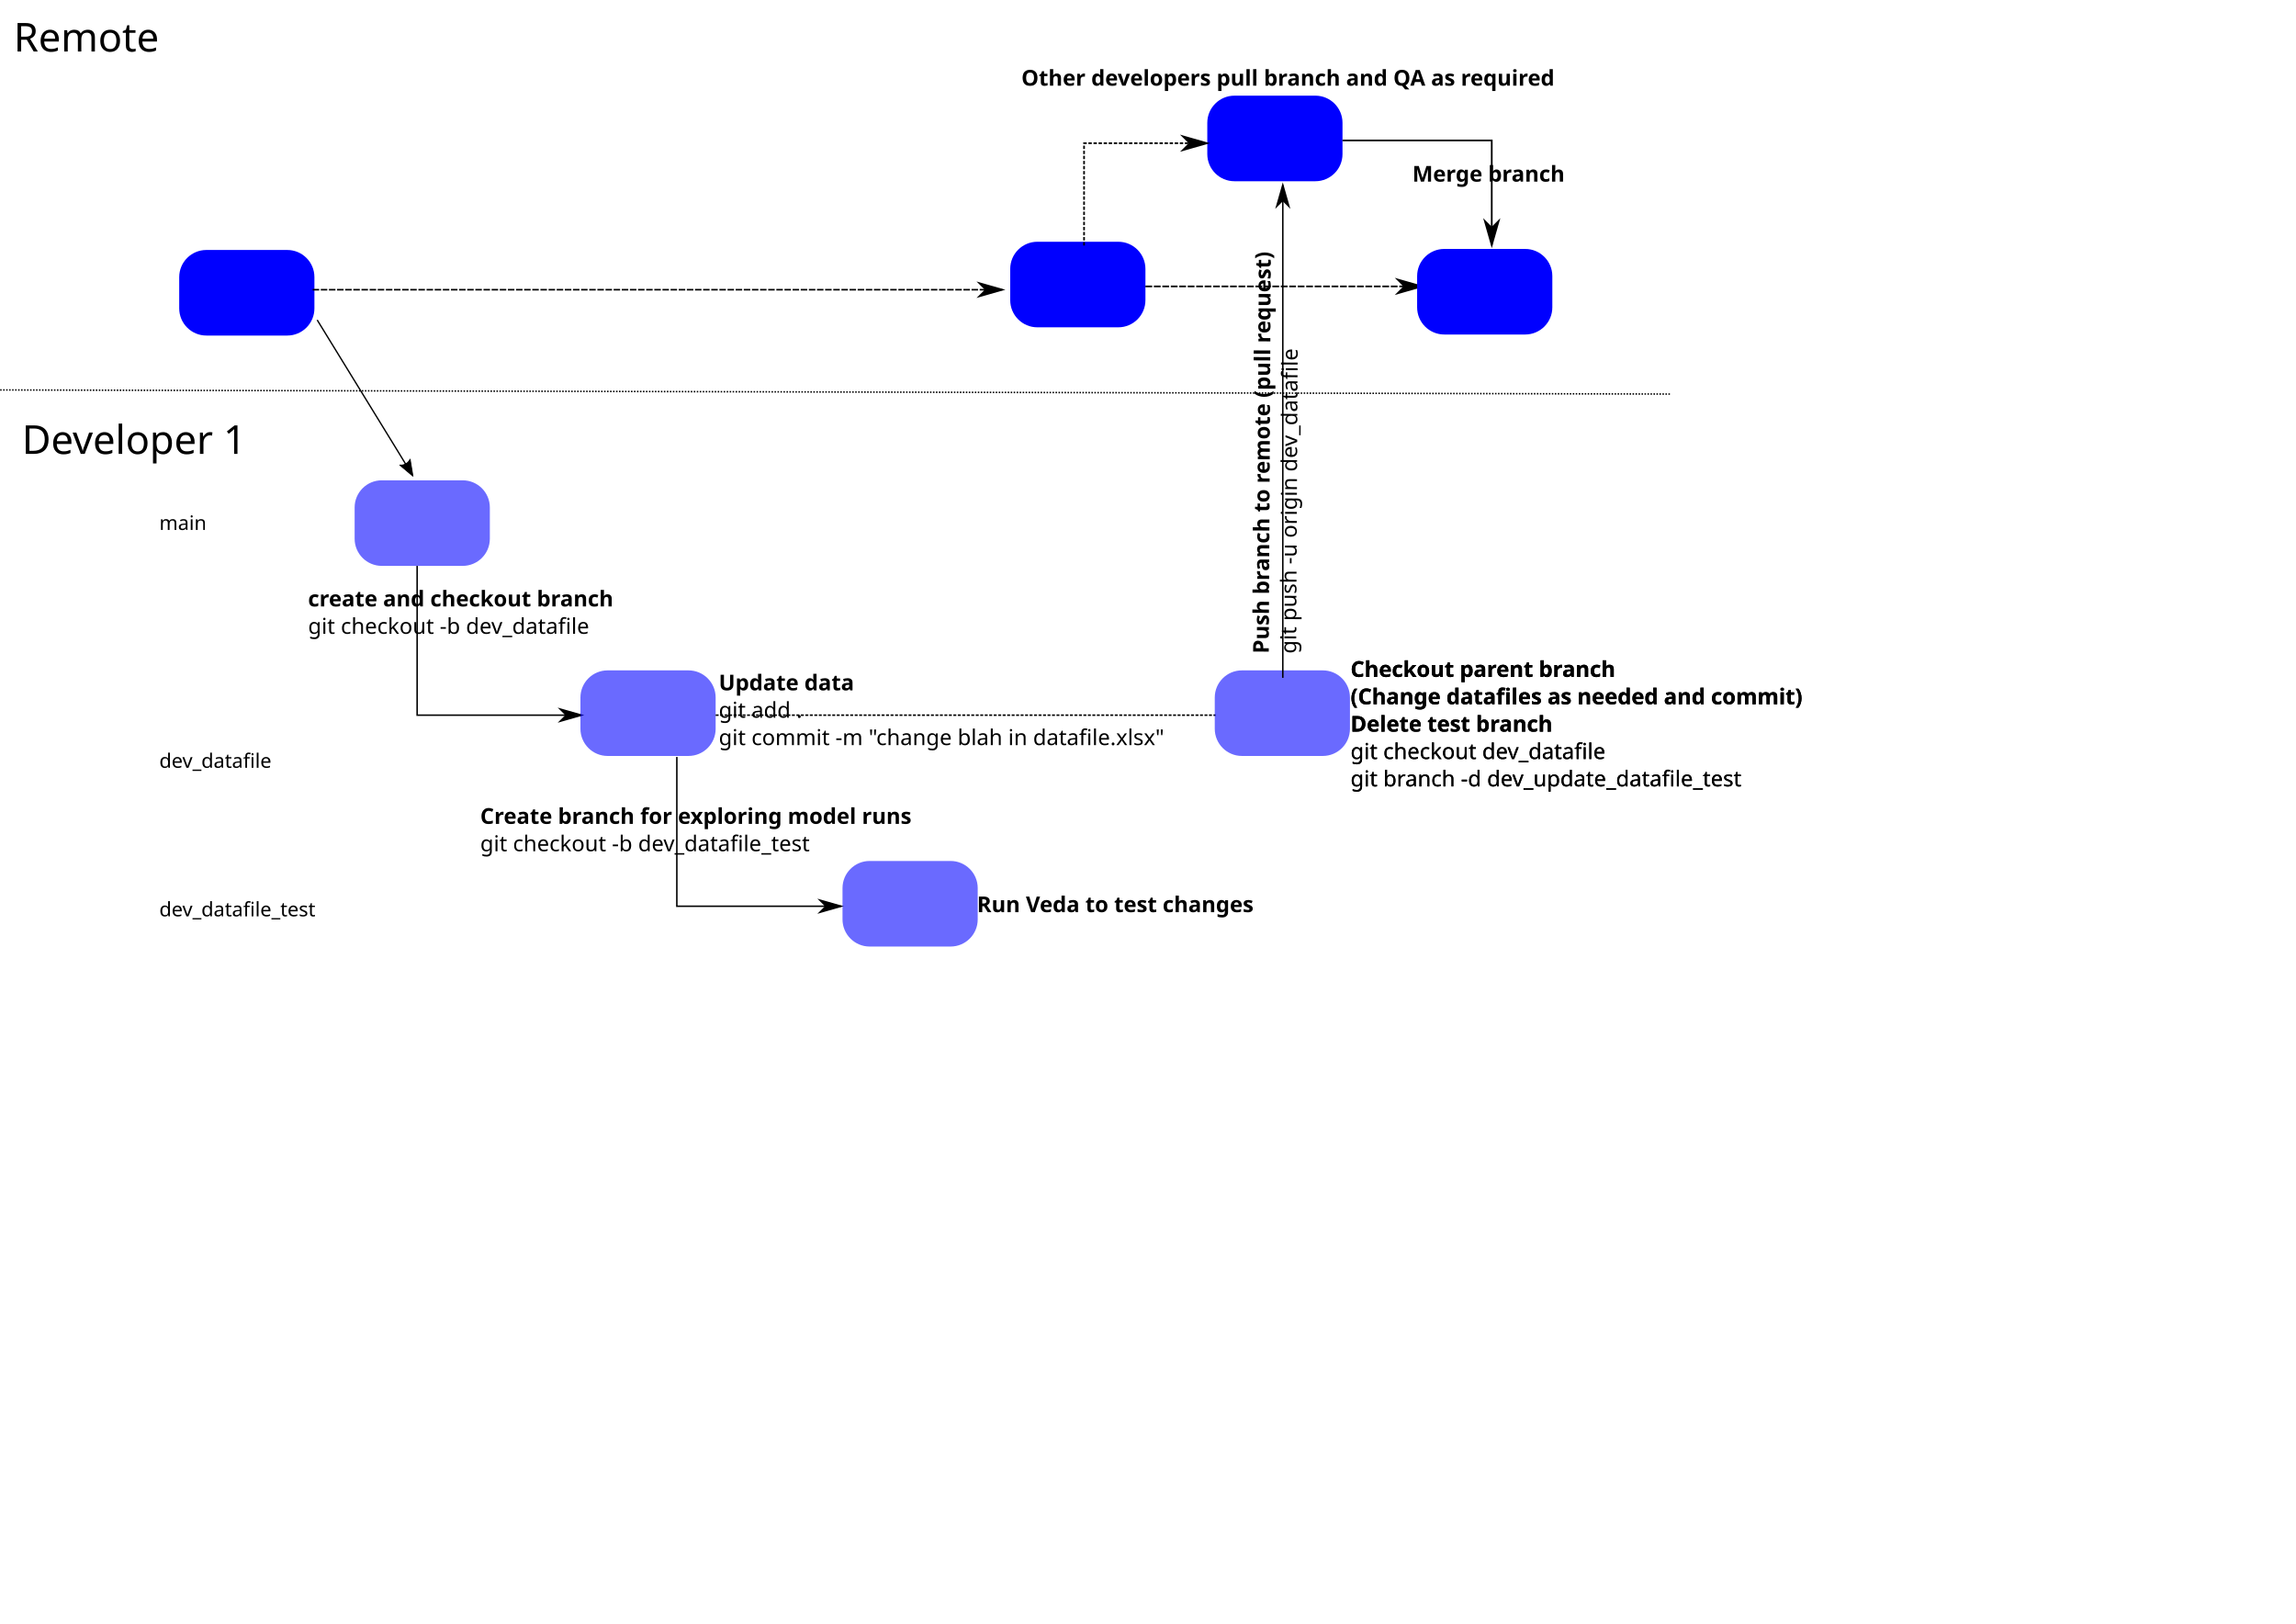
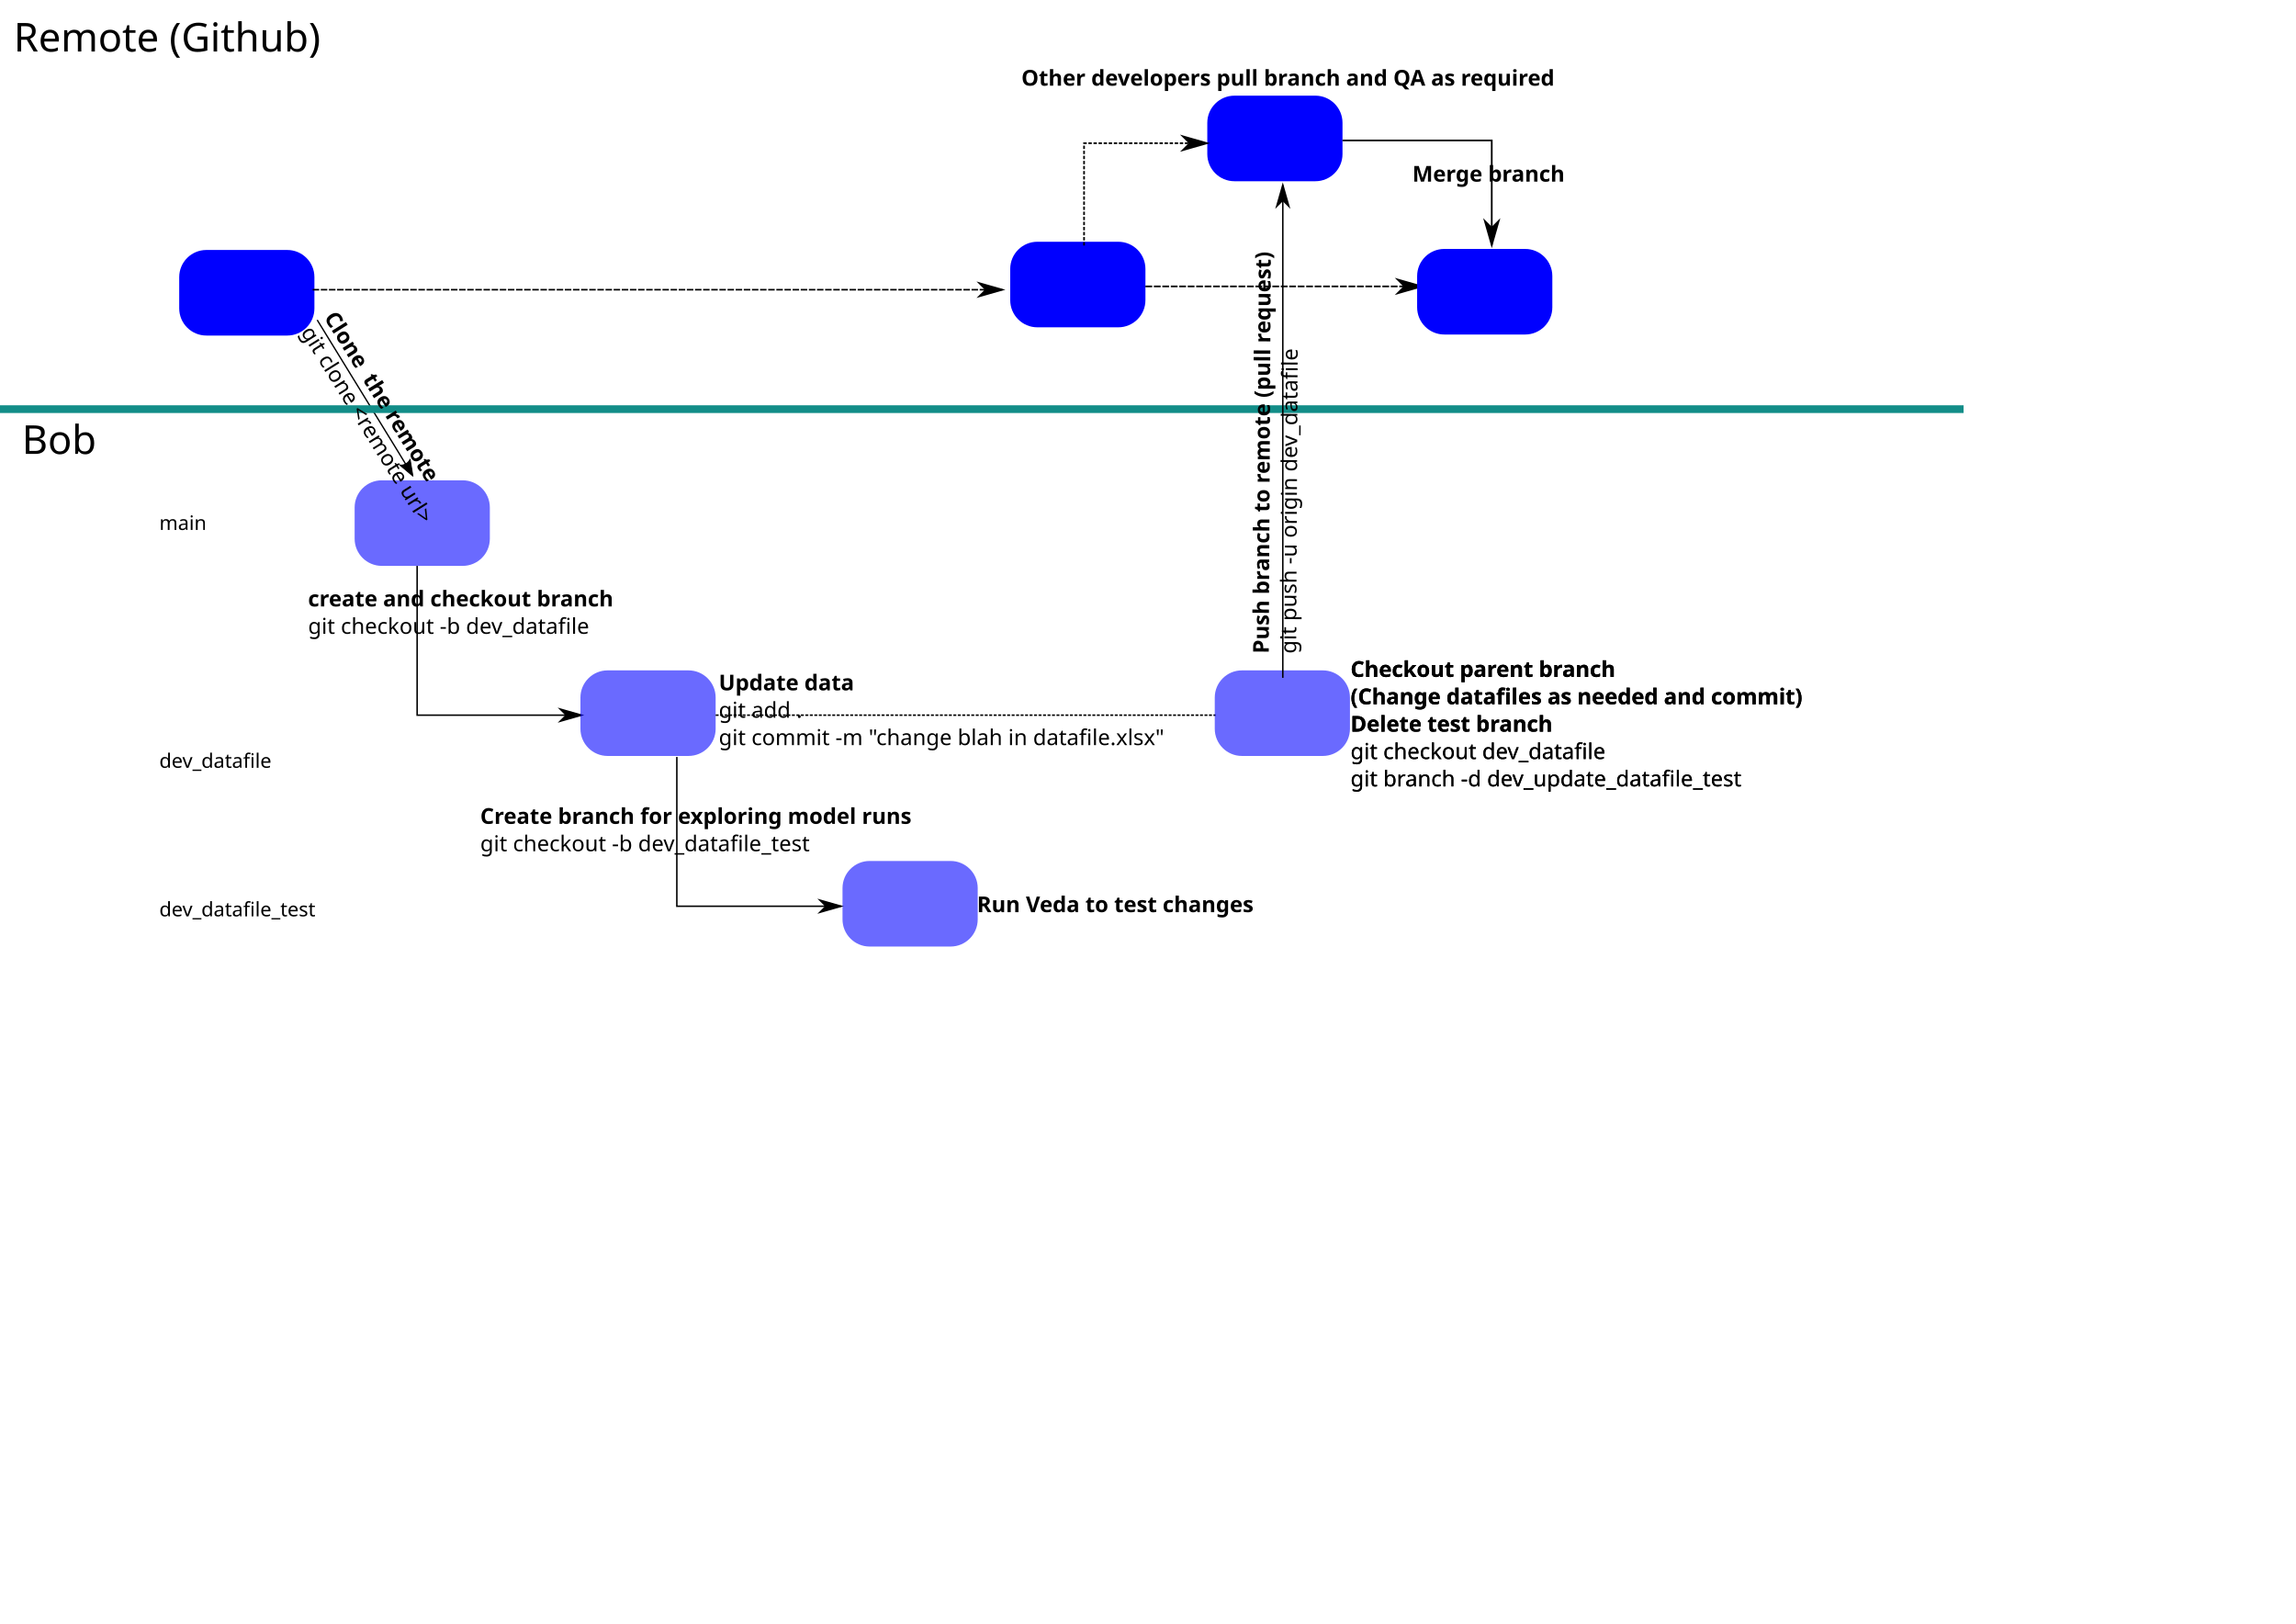
<svg xmlns="http://www.w3.org/2000/svg" width="297mm" height="210mm" viewBox="0 0 297 210" version="1.1" id="svg5">
  <defs id="defs2">
    <marker style="overflow:visible;" id="marker159472" refX="0.0" refY="0.0" orient="auto">
      <path transform="scale(0.8) rotate(180) translate(12.5,0)" style="fill-rule:evenodd;fill:context-stroke;stroke:context-stroke;stroke-width:1.0pt;" d="M 0.0,0.0 L 5.0,-5.0 L -12.5,0.0 L 5.0,5.0 L 0.0,0.0 z " id="path159470" />
    </marker>
    <marker style="overflow:visible;" id="Arrow1Lend" refX="0.0" refY="0.0" orient="auto">
      <path transform="scale(0.8) rotate(180) translate(12.5,0)" style="fill-rule:evenodd;fill:context-stroke;stroke:context-stroke;stroke-width:1.0pt;" d="M 0.0,0.0 L 5.0,-5.0 L -12.5,0.0 L 5.0,5.0 L 0.0,0.0 z " id="path25345" />
    </marker>
    <marker style="overflow:visible" id="Arrow2Lend" refX="0" refY="0" orient="auto">
      <path transform="matrix(-1.1,0,0,-1.1,-1.1,0)" d="M 8.719,4.034 -2.207,0.016 8.719,-4.002 c -1.745,2.372 -1.735,5.617 -6e-7,8.035 z" style="fill:context-stroke;fill-rule:evenodd;stroke:context-stroke;stroke-width:0.625;stroke-linejoin:round" id="path7691" />
    </marker>
    <marker style="overflow:visible" id="Arrow2Lend-7" refX="0" refY="0" orient="auto">
      <path transform="matrix(-1.1,0,0,-1.1,-1.1,0)" d="M 8.719,4.034 -2.207,0.016 8.719,-4.002 c -1.745,2.372 -1.735,5.617 -6e-7,8.035 z" style="fill:context-stroke;fill-rule:evenodd;stroke:context-stroke;stroke-width:0.625;stroke-linejoin:round" id="path7691-2" />
    </marker>
  </defs>
  <g id="layer1" style="display:inline">
    <g id="g203517" transform="matrix(0.7296947,0,0,0.7296947,-0.09886784,0.7884932)">
      <rect style="fill:#0000ff;fill-rule:evenodd;stroke-width:0.086" id="rect31" width="23.968" height="15.167" x="31.905" y="43.226" ry="4.815" />
      <rect style="fill:#0000ff;fill-opacity:0.583;fill-rule:evenodd;stroke-width:0.086" id="rect31-9" width="23.968" height="15.167" x="63.003" y="84.052" ry="4.815" />
      <path style="fill:none;stroke:#000000;stroke-width:0.237px;stroke-linecap:butt;stroke-linejoin:miter;stroke-opacity:1;marker-end:url(#Arrow2Lend)" d="M 56.365,55.632 C 72.395,81.666 73.177,83.037 73.177,83.037" id="path7668" />
      <text xml:space="preserve" style="font-style:normal;font-weight:normal;font-size:2.447px;line-height:1.25;font-family:sans-serif;fill:#000000;fill-opacity:1;stroke:none;stroke-width:0.061" x="6.035" y="87.018" id="text5750" transform="scale(0.9023835,1.108176)">
        <tspan id="tspan5748" style="stroke-width:0.061" x="6.035" y="87.018" />
      </text>
-       <path style="fill:none;stroke:#000000;stroke-width:0.265;stroke-linecap:butt;stroke-linejoin:miter;stroke-miterlimit:4;stroke-dasharray:0.265, 0.265;stroke-dashoffset:0;stroke-opacity:1" d="M -0.366,68.032 C 296.268,68.764 296.268,68.764 296.268,68.764" id="path13558" />
+       <path style="fill:none;stroke:#128d88;stroke-width:1.37;stroke-linecap:butt;stroke-linejoin:miter;stroke-miterlimit:4;stroke-dasharray:none;stroke-dashoffset:0;stroke-opacity:1" d="M 0.135,71.438 H 21.689 348.226" id="path13558" />
      <text xml:space="preserve" style="font-style:normal;font-weight:normal;font-size:7.056px;line-height:1.25;font-family:sans-serif;fill:#000000;fill-opacity:1;stroke:none;stroke-width:0.265" x="2.56" y="8.047" id="text14708">
-         <tspan id="tspan14706" style="font-size:7.056px;stroke-width:0.265" x="2.56" y="8.047">Remote</tspan>
+         <tspan id="tspan14706" style="font-size:7.056px;stroke-width:0.265" x="2.56" y="8.047">Remote (Github)</tspan>
      </text>
      <text xml:space="preserve" style="font-style:normal;font-weight:normal;font-size:7.056px;line-height:1.25;font-family:sans-serif;fill:#000000;fill-opacity:1;stroke:none;stroke-width:0.265" x="4.023" y="79.371" id="text18424">
-         <tspan id="tspan18422" style="font-size:7.056px;stroke-width:0.265" x="4.023" y="79.371">Developer 1</tspan>
+         <tspan id="tspan18422" style="font-size:7.056px;stroke-width:0.265" x="4.023" y="79.371">Bob</tspan>
      </text>
      <text xml:space="preserve" style="font-style:normal;font-weight:normal;font-size:3.528px;line-height:1.25;font-family:sans-serif;fill:#000000;fill-opacity:1;stroke:none;stroke-width:0.265" x="28.377" y="92.85" id="text22004">
        <tspan id="tspan22002" style="font-size:3.528px;stroke-width:0.265" x="28.377" y="92.85">main</tspan>
      </text>
      <path style="fill:none;stroke:#000000;stroke-width:0.265px;stroke-linecap:butt;stroke-linejoin:miter;stroke-opacity:1;marker-end:url(#Arrow1Lend)" d="m 74.083,99.219 -10e-7,26.458 H 103.188" id="path25340" />
      <text xml:space="preserve" style="font-style:normal;font-weight:normal;font-size:3.881px;line-height:1.25;font-family:sans-serif;fill:#000000;fill-opacity:1;stroke:none;stroke-width:0.265" x="54.747" y="106.41" id="text26558">
        <tspan id="tspan26556" style="font-style:normal;font-variant:normal;font-weight:bold;font-stretch:normal;font-size:3.881px;font-family:sans-serif;-inkscape-font-specification:'sans-serif Bold';stroke-width:0.265" x="54.747" y="106.41">create and checkout branch</tspan>
        <tspan style="font-size:3.881px;stroke-width:0.265" x="54.747" y="111.261" id="tspan52225">git checkout -b dev_datafile</tspan>
      </text>
      <rect style="fill:#0000ff;fill-opacity:0.583;fill-rule:evenodd;stroke-width:0.086" id="rect30036" width="23.968" height="15.167" x="103.032" y="117.74" ry="4.815" />
      <text xml:space="preserve" style="font-style:normal;font-weight:normal;font-size:3.881px;line-height:1.25;font-family:sans-serif;fill:#000000;fill-opacity:1;stroke:none;stroke-width:0.265" x="127.552" y="121.282" id="text30139">
        <tspan id="tspan30137" style="font-style:normal;font-variant:normal;font-weight:bold;font-stretch:normal;font-size:3.881px;font-family:sans-serif;-inkscape-font-specification:'sans-serif Bold';stroke-width:0.265" x="127.552" y="121.282">Update data</tspan>
        <tspan style="font-size:3.881px;stroke-width:0.265" x="127.552" y="126.132" id="tspan46113">git add .</tspan>
        <tspan style="font-size:3.881px;stroke-width:0.265" x="127.552" y="130.983" id="tspan48443">git commit -m "change blah in datafile.xlsx"</tspan>
      </text>
      <text xml:space="preserve" style="font-style:normal;font-weight:normal;font-size:3.528px;line-height:1.25;font-family:sans-serif;fill:#000000;fill-opacity:1;stroke:none;stroke-width:0.265" x="28.377" y="135.007" id="text54189">
        <tspan id="tspan54187" style="font-size:3.528px;stroke-width:0.265" x="28.377" y="135.007">dev_datafile</tspan>
      </text>
      <path style="fill:none;stroke:#000000;stroke-width:0.288;stroke-linecap:butt;stroke-linejoin:miter;stroke-miterlimit:4;stroke-dasharray:1.154, 0.288;stroke-dashoffset:0;stroke-opacity:1;marker-end:url(#Arrow1Lend)" d="m 55.562,50.271 c 122.244,0 122.244,0 122.244,0" id="path63221" />
      <path style="fill:none;stroke:#000000;stroke-width:0.265px;stroke-linecap:butt;stroke-linejoin:miter;stroke-opacity:1;marker-end:url(#Arrow1Lend)" d="m 120.121,133.085 v 26.458 h 29.104" id="path116910" />
      <text xml:space="preserve" style="font-style:normal;font-weight:normal;font-size:3.881px;line-height:1.25;font-family:sans-serif;fill:#000000;fill-opacity:1;stroke:none;stroke-width:0.265" x="85.265" y="144.947" id="text116918">
        <tspan id="tspan116912" style="font-style:normal;font-variant:normal;font-weight:bold;font-stretch:normal;font-size:3.881px;font-family:sans-serif;-inkscape-font-specification:'sans-serif Bold';stroke-width:0.265" x="85.265" y="144.947">Create branch for exploring model runs</tspan>
        <tspan style="font-size:3.881px;stroke-width:0.265" x="85.265" y="149.797" id="tspan116916">git checkout -b dev_datafile_test</tspan>
      </text>
      <rect style="fill:#0000ff;fill-opacity:0.583;fill-rule:evenodd;stroke-width:0.086" id="rect123022" width="23.968" height="15.167" x="149.49" y="151.521" ry="4.815" />
      <text xml:space="preserve" style="font-style:normal;font-weight:normal;font-size:3.881px;line-height:1.25;font-family:sans-serif;fill:#000000;fill-opacity:1;stroke:none;stroke-width:0.265" x="173.33" y="160.594" id="text123030">
        <tspan style="font-weight:bold;font-size:3.881px;stroke-width:0.265" x="173.33" y="160.594" id="tspan123028">Run Veda to test changes</tspan>
      </text>
      <text xml:space="preserve" style="font-style:normal;font-weight:normal;font-size:3.881px;line-height:1.25;font-family:sans-serif;display:inline;fill:#000000;fill-opacity:1;stroke:none;stroke-width:0.265" x="239.545" y="118.897" id="text123030-2">
        <tspan style="font-weight:bold;font-size:3.881px;stroke-width:0.265" x="239.545" y="118.897" id="tspan123028-2">Checkout parent branch</tspan>
        <tspan style="font-weight:bold;font-size:3.881px;stroke-width:0.265" x="239.545" y="123.748" id="tspan155063">(Change datafiles as needed and commit)</tspan>
        <tspan style="font-weight:bold;font-size:3.881px;stroke-width:0.265" x="239.545" y="128.598" id="tspan155061">Delete test branch</tspan>
        <tspan style="font-weight:normal;font-size:3.881px;stroke-width:0.265" x="239.545" y="133.449" id="tspan155067">git checkout dev_datafile</tspan>
        <tspan style="font-weight:normal;font-size:3.881px;stroke-width:0.265" x="239.545" y="138.3" id="tspan155069">git branch -d dev_update_datafile_test</tspan>
      </text>
      <text xml:space="preserve" style="font-style:normal;font-weight:normal;font-size:3.528px;line-height:1.25;font-family:sans-serif;fill:#000000;fill-opacity:1;stroke:none;stroke-width:0.265" x="28.377" y="161.336" id="text128365">
        <tspan id="tspan128363" style="font-size:3.528px;stroke-width:0.265" x="28.377" y="161.336">dev_datafile_test</tspan>
      </text>
      <path style="fill:none;stroke:#000000;stroke-width:0.265;stroke-linecap:butt;stroke-linejoin:miter;stroke-miterlimit:4;stroke-dasharray:0.53, 0.265;stroke-dashoffset:0;stroke-opacity:1" d="m 127,125.677 c 88.635,0 88.635,0 88.635,0" id="path137220" />
      <rect style="fill:#0000ff;fill-opacity:0.583;fill-rule:evenodd;stroke-width:0.086" id="rect137302" width="23.968" height="15.167" x="215.48" y="117.74" ry="4.815" />
      <rect style="fill:#0000ff;fill-rule:evenodd;stroke-width:0.086" id="rect137384" width="23.968" height="15.167" x="179.221" y="41.768" ry="4.815" />
      <rect style="fill:#0000ff;fill-opacity:1;fill-rule:evenodd;stroke-width:0.086;opacity:1" id="rect137386" width="23.968" height="15.167" x="214.157" y="15.875" ry="4.815" />
      <path style="fill:none;stroke:#000000;stroke-width:0.3;stroke-linecap:butt;stroke-linejoin:miter;stroke-miterlimit:4;stroke-dasharray:0.6, 0.3;stroke-dashoffset:0;stroke-opacity:1;marker-end:url(#Arrow1Lend)" d="m 192.311,42.431 v -6.671 l 0,-11.458 h 21.756" id="path158895" />
      <path style="fill:none;stroke:#000000;stroke-width:0.265px;stroke-linecap:butt;stroke-linejoin:miter;stroke-opacity:1;marker-end:url(#marker159472)" d="m 227.542,119.062 c 0,-87.312 0,-87.312 0,-87.312" id="path159468" />
      <text xml:space="preserve" style="font-style:normal;font-weight:normal;font-size:3.881px;line-height:1.25;font-family:sans-serif;fill:#000000;fill-opacity:1;stroke:none;stroke-width:0.265" x="-113.605" y="225.634" id="text159566" transform="rotate(-89.70686)">
        <tspan id="tspan159560" style="font-style:normal;font-variant:normal;font-weight:bold;font-stretch:normal;font-size:3.881px;font-family:sans-serif;-inkscape-font-specification:'sans-serif Bold';stroke-width:0.265" x="-113.605" y="225.634">Push branch to remote (pull request)</tspan>
        <tspan style="font-size:3.881px;stroke-width:0.265" x="-113.605" y="230.484" id="tspan159564">git push -u origin dev_datafile</tspan>
      </text>
      <path style="fill:none;stroke:#000000;stroke-width:0.3;stroke-linecap:butt;stroke-linejoin:miter;stroke-miterlimit:4;stroke-dasharray:1.2, 0.3;stroke-dashoffset:0;stroke-opacity:1;marker-end:url(#Arrow1Lend)" d="m 203.188,49.683 48.95,0" id="path192891" />
      <rect style="fill:#0000ff;fill-rule:evenodd;stroke-width:0.086" id="rect192893" width="23.968" height="15.167" x="251.354" y="43.042" ry="4.815" />
      <path style="fill:none;stroke:#000000;stroke-width:0.3;stroke-linecap:butt;stroke-linejoin:miter;stroke-miterlimit:4;stroke-dasharray:none;stroke-dashoffset:0;stroke-opacity:1;marker-end:url(#Arrow1Lend)" d="m 238.125,23.812 h 7.938 18.521 v 7.277 11.243" id="path192975" />
      <text xml:space="preserve" style="font-style:normal;font-weight:normal;font-size:3.881px;line-height:1.25;font-family:sans-serif;display:inline;fill:#000000;fill-opacity:1;stroke:none;stroke-width:0.265" x="239.545" y="118.897" id="text193272">
        <tspan style="font-weight:bold;font-size:3.881px;stroke-width:0.265" x="239.545" y="118.897" id="tspan193262">Checkout parent branch</tspan>
        <tspan style="font-weight:bold;font-size:3.881px;stroke-width:0.265" x="239.545" y="123.748" id="tspan193264">(Change datafiles as needed and commit)</tspan>
        <tspan style="font-weight:bold;font-size:3.881px;stroke-width:0.265" x="239.545" y="128.598" id="tspan193266">Delete test branch</tspan>
        <tspan style="font-weight:normal;font-size:3.881px;stroke-width:0.265" x="239.545" y="133.449" id="tspan193268">git checkout dev_datafile</tspan>
        <tspan style="font-weight:normal;font-size:3.881px;stroke-width:0.265" x="239.545" y="138.3" id="tspan193270">git branch -d dev_update_datafile_test</tspan>
      </text>
      <text xml:space="preserve" style="font-style:normal;font-weight:normal;font-size:3.881px;line-height:1.25;font-family:sans-serif;fill:#000000;fill-opacity:1;stroke:none;stroke-width:0.265" x="181.194" y="14.106" id="text193436">
        <tspan style="font-weight:bold;font-size:3.881px;stroke-width:0.265" x="181.194" y="14.106" id="tspan193434">Other developers pull branch and QA as required</tspan>
      </text>
      <text xml:space="preserve" style="font-style:normal;font-weight:normal;font-size:3.881px;line-height:1.25;font-family:sans-serif;fill:#000000;fill-opacity:1;stroke:none;stroke-width:0.265" x="250.506" y="31.114" id="text195648">
        <tspan style="font-weight:bold;font-size:3.881px;stroke-width:0.265" x="250.506" y="31.114" id="tspan195646">Merge branch</tspan>
      </text>
+       <text xml:space="preserve" style="font-style:normal;font-weight:normal;font-size:3.881px;line-height:1.25;font-family:sans-serif;fill:#000000;fill-opacity:1;stroke:none;stroke-width:0.265" x="73.327" y="-41.328" id="text17077" transform="rotate(55.57237)">
+         <tspan style="font-size:3.881px;stroke-width:0.265" x="73.327" y="-41.328" id="tspan17075" />
+       </text>
+       <text xml:space="preserve" style="font-style:normal;font-weight:normal;font-size:3.881px;line-height:1.25;font-family:sans-serif;fill:#000000;fill-opacity:1;stroke:none;stroke-width:0.265" x="77.298" y="-19.487" id="text19949" transform="rotate(57.98319)">
+         <tspan style="font-weight:bold;font-size:3.881px;stroke-width:0.265" x="77.298" y="-19.487" id="tspan19947">Clone  the remote</tspan>
+         <tspan style="font-weight:normal;font-size:3.881px;stroke-width:0.265" x="77.298" y="-14.637" id="tspan21799">git clone &lt;remote url&gt;</tspan>
+       </text>
    </g>
  </g>
</svg>
